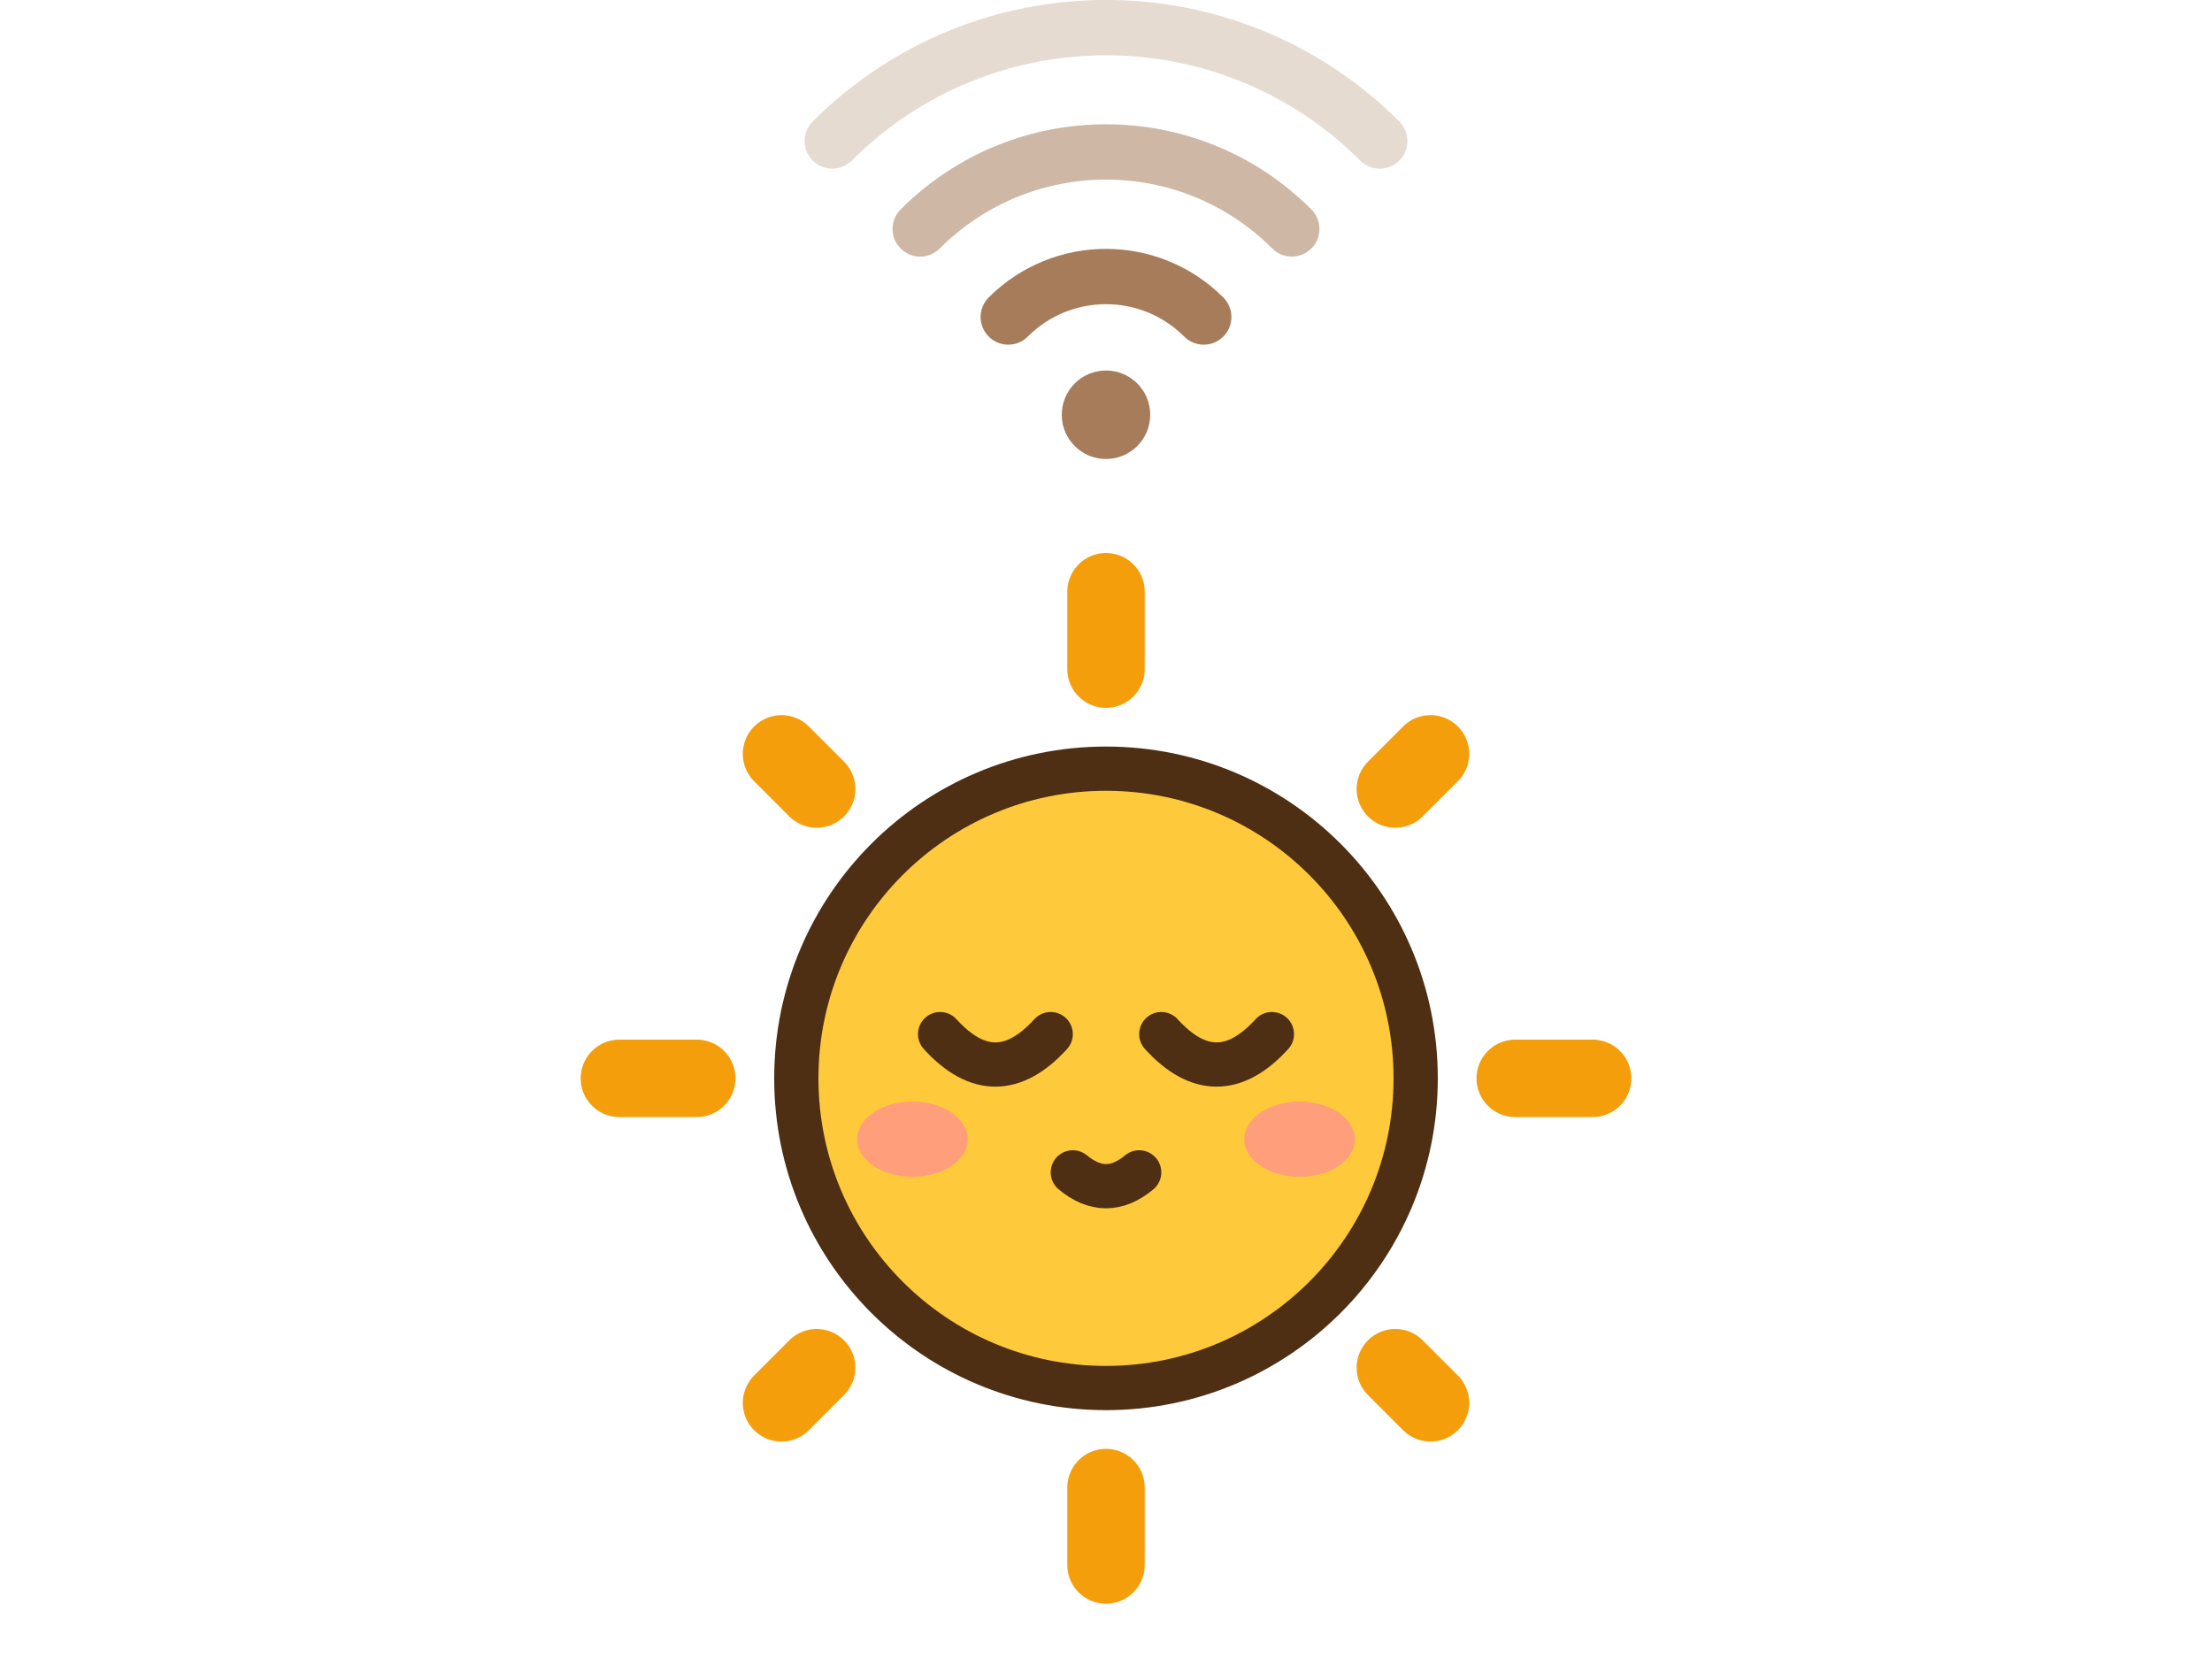
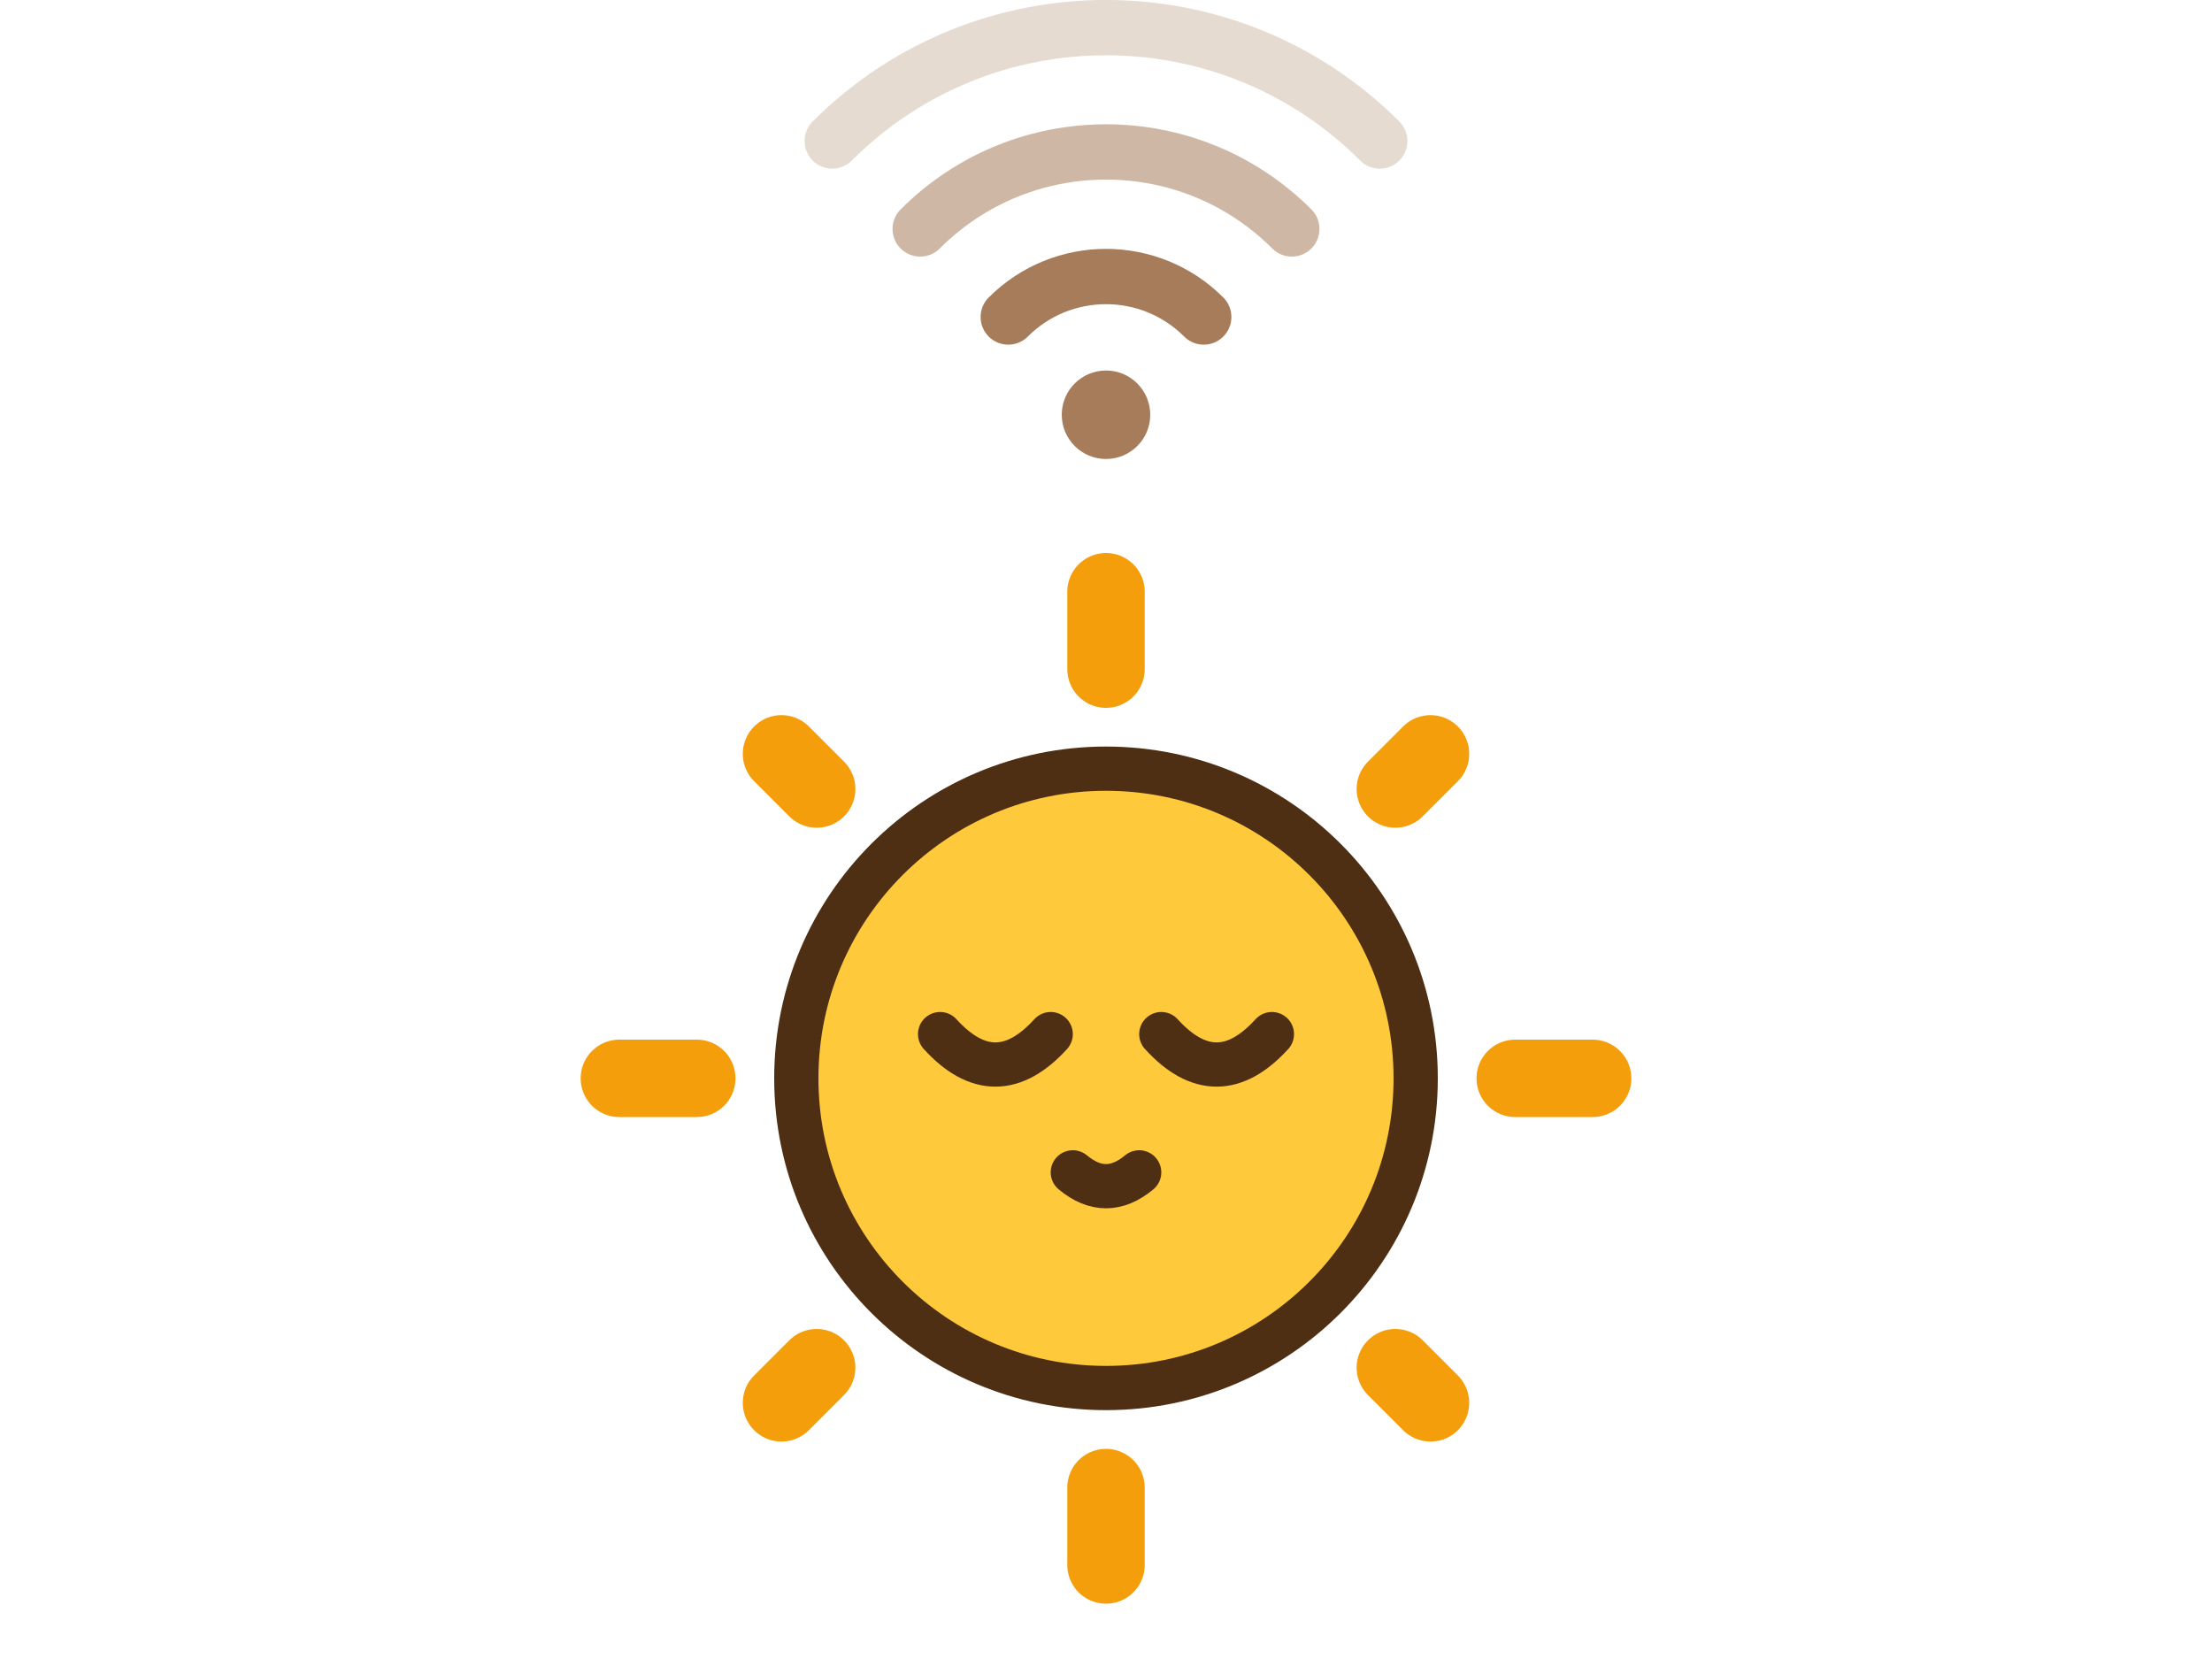
<svg xmlns="http://www.w3.org/2000/svg" viewBox="0 0 160 120" width="160" height="120" color="#4E2F14" role="img">
  <circle cx="80" cy="30" r="3.2" fill="#A67C5A" />
  <path d="M72.93 22.93A10 10 0 0 1 87.07 22.93" fill="none" stroke="#A67C5A" stroke-linecap="round" stroke-linejoin="round" stroke-width="4" />
  <path d="M66.56 16.56A19 19 0 0 1 93.44 16.56" fill="none" stroke="#A67C5A" stroke-linecap="round" stroke-linejoin="round" stroke-width="4" opacity=".55" />
  <path d="M60.2 10.2A28 28 0 0 1 99.8 10.2" fill="none" stroke="#A67C5A" stroke-linecap="round" stroke-linejoin="round" stroke-width="4" opacity=".28" />
  <g transform="translate(41.6 39.6) scale(0.8)">
    <path d="M85 48L92 48M74.16 74.16L77.34 77.34M48 85L48 92M21.84 74.16L18.66 77.34M11 48L4 48M21.84 21.84L18.66 18.66M48 11L48 4M74.16 21.84L77.34 18.66" fill="none" stroke="#F59E0B" stroke-width="7" stroke-linecap="round" />
    <circle cx="48" cy="48" r="28" fill="#FFC93C" stroke="currentColor" stroke-width="4" />
-     <ellipse cx="30.5" cy="53.5" rx="5" ry="3.4" fill="#FF9E7A" />
-     <ellipse cx="65.5" cy="53.5" rx="5" ry="3.4" fill="#FF9E7A" />
    <path d="M33 44Q38 49.5 43 44M53 44Q58 49.5 63 44" fill="none" stroke="currentColor" stroke-width="4" stroke-linecap="round" stroke-linejoin="round" />
    <path d="M45 56.5Q48 59 51 56.5" fill="none" stroke="currentColor" stroke-width="4" stroke-linecap="round" stroke-linejoin="round" />
  </g>
</svg>
